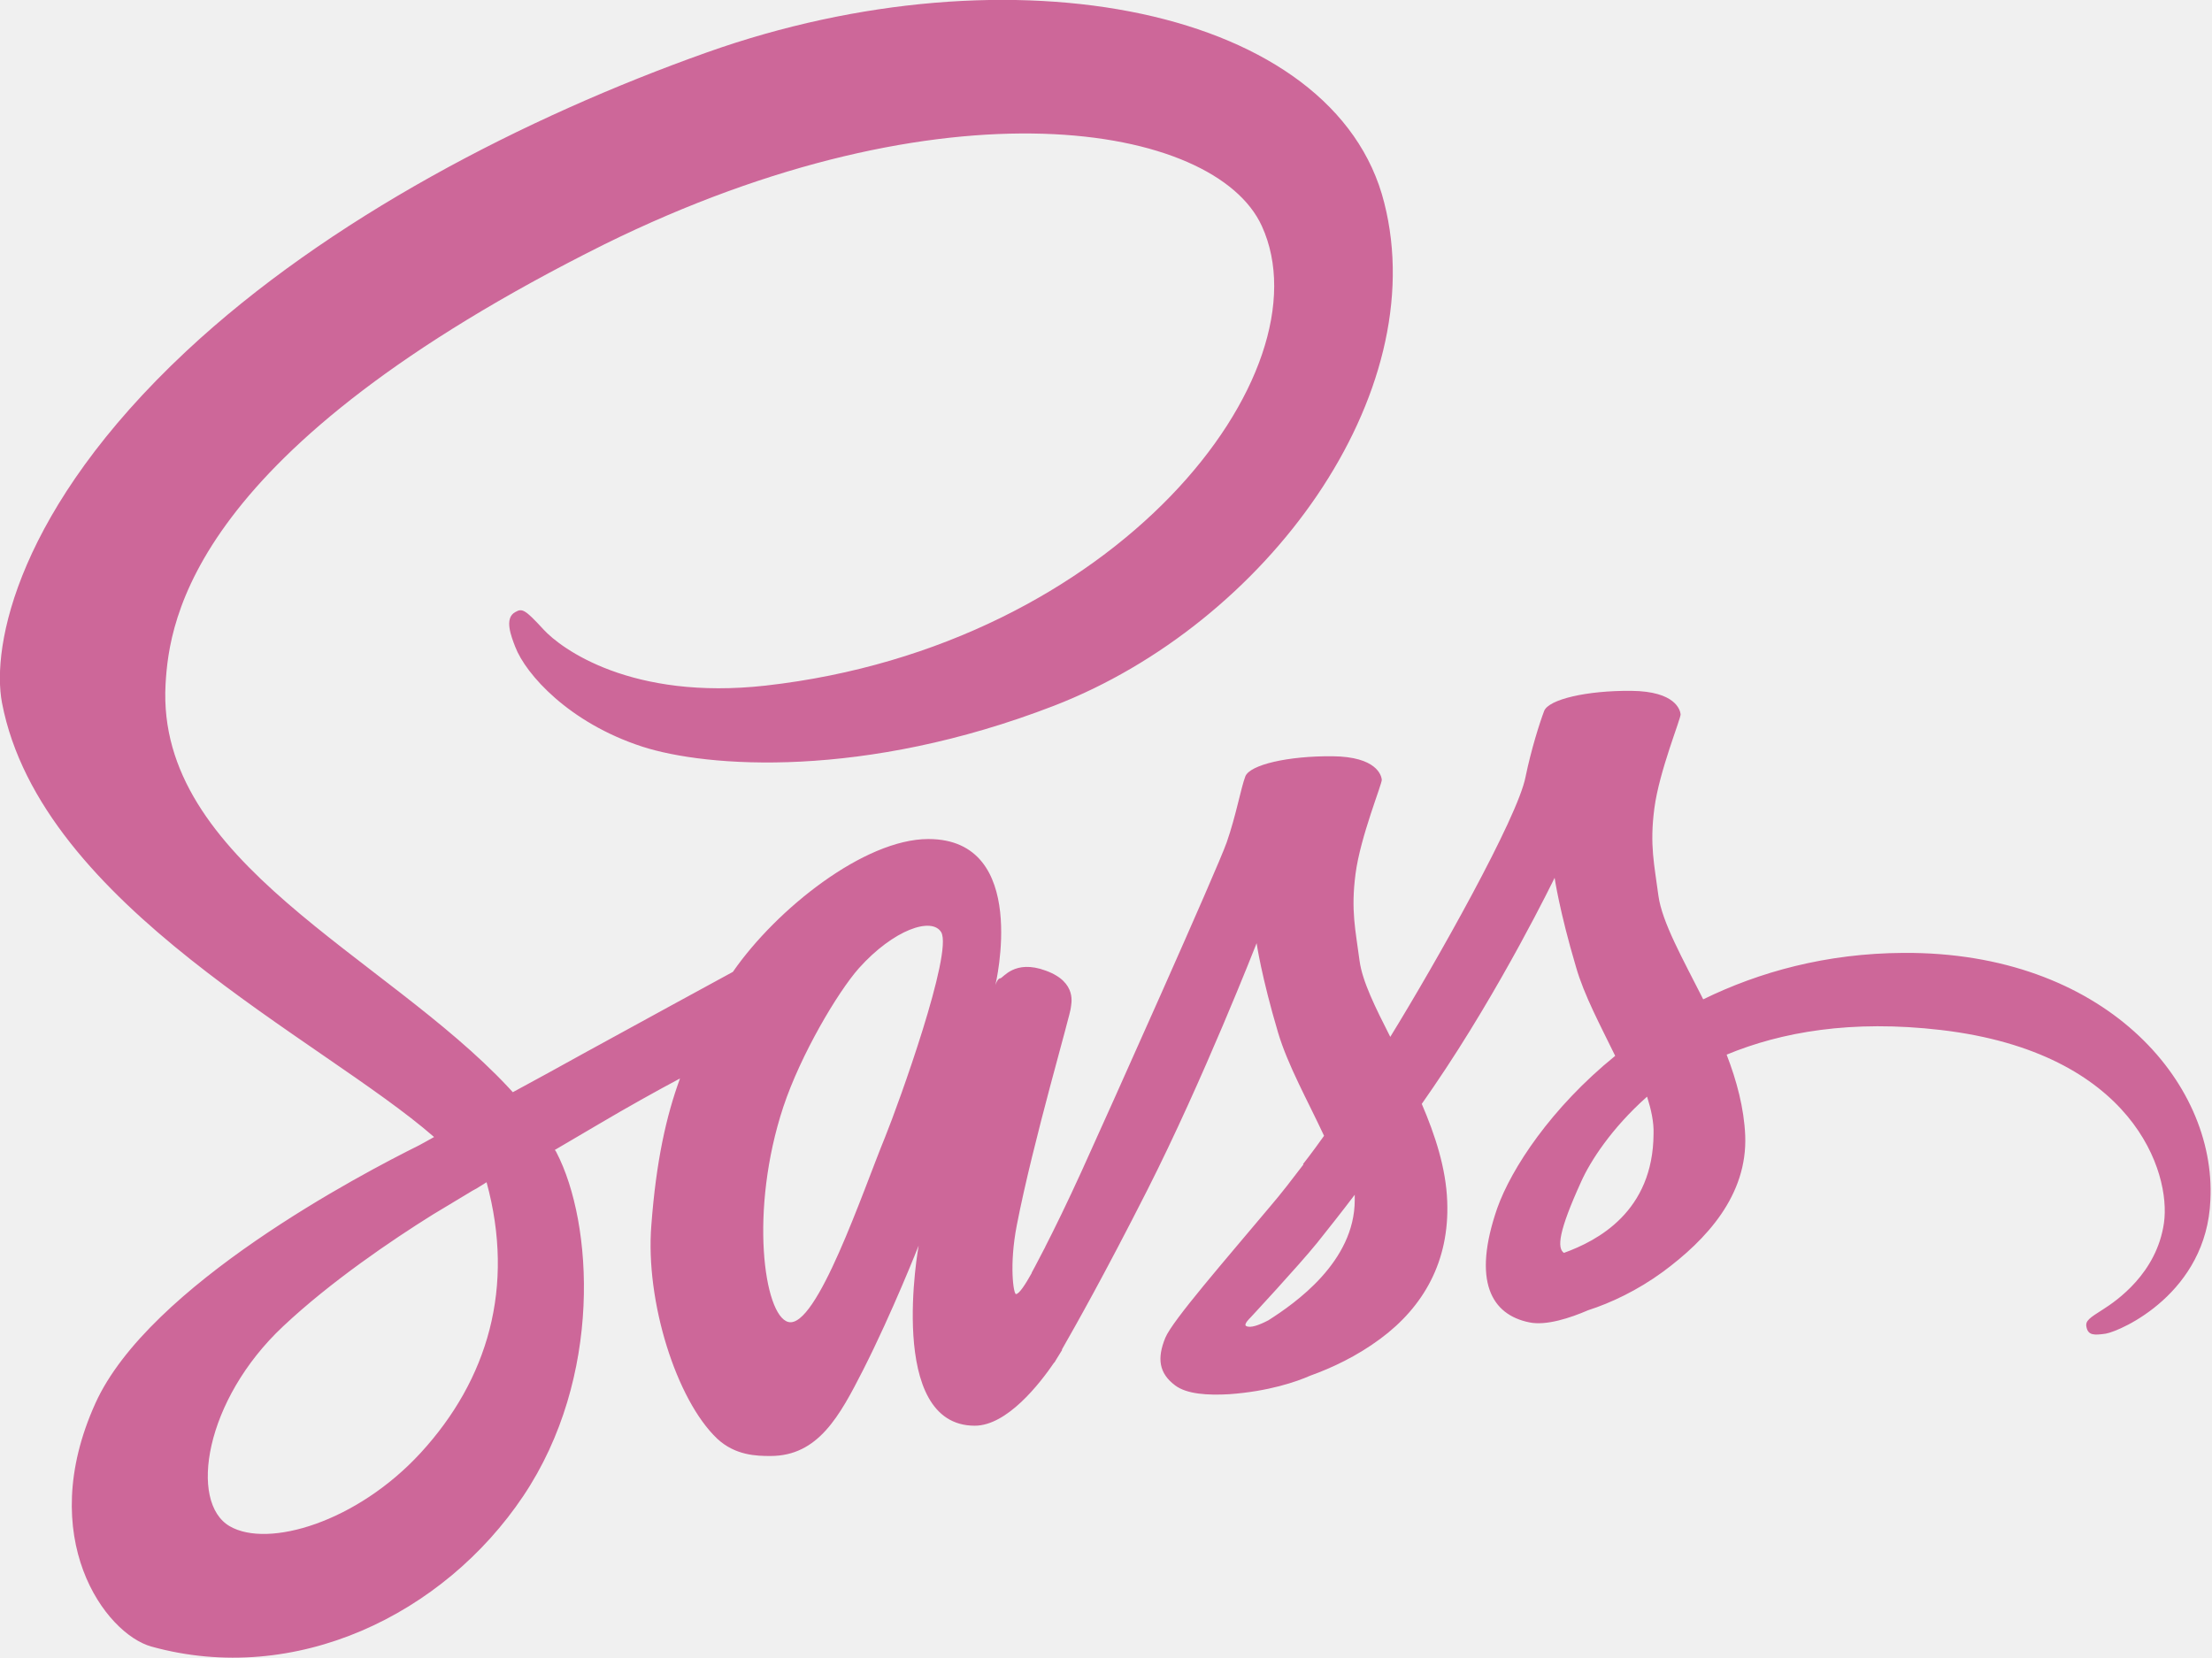
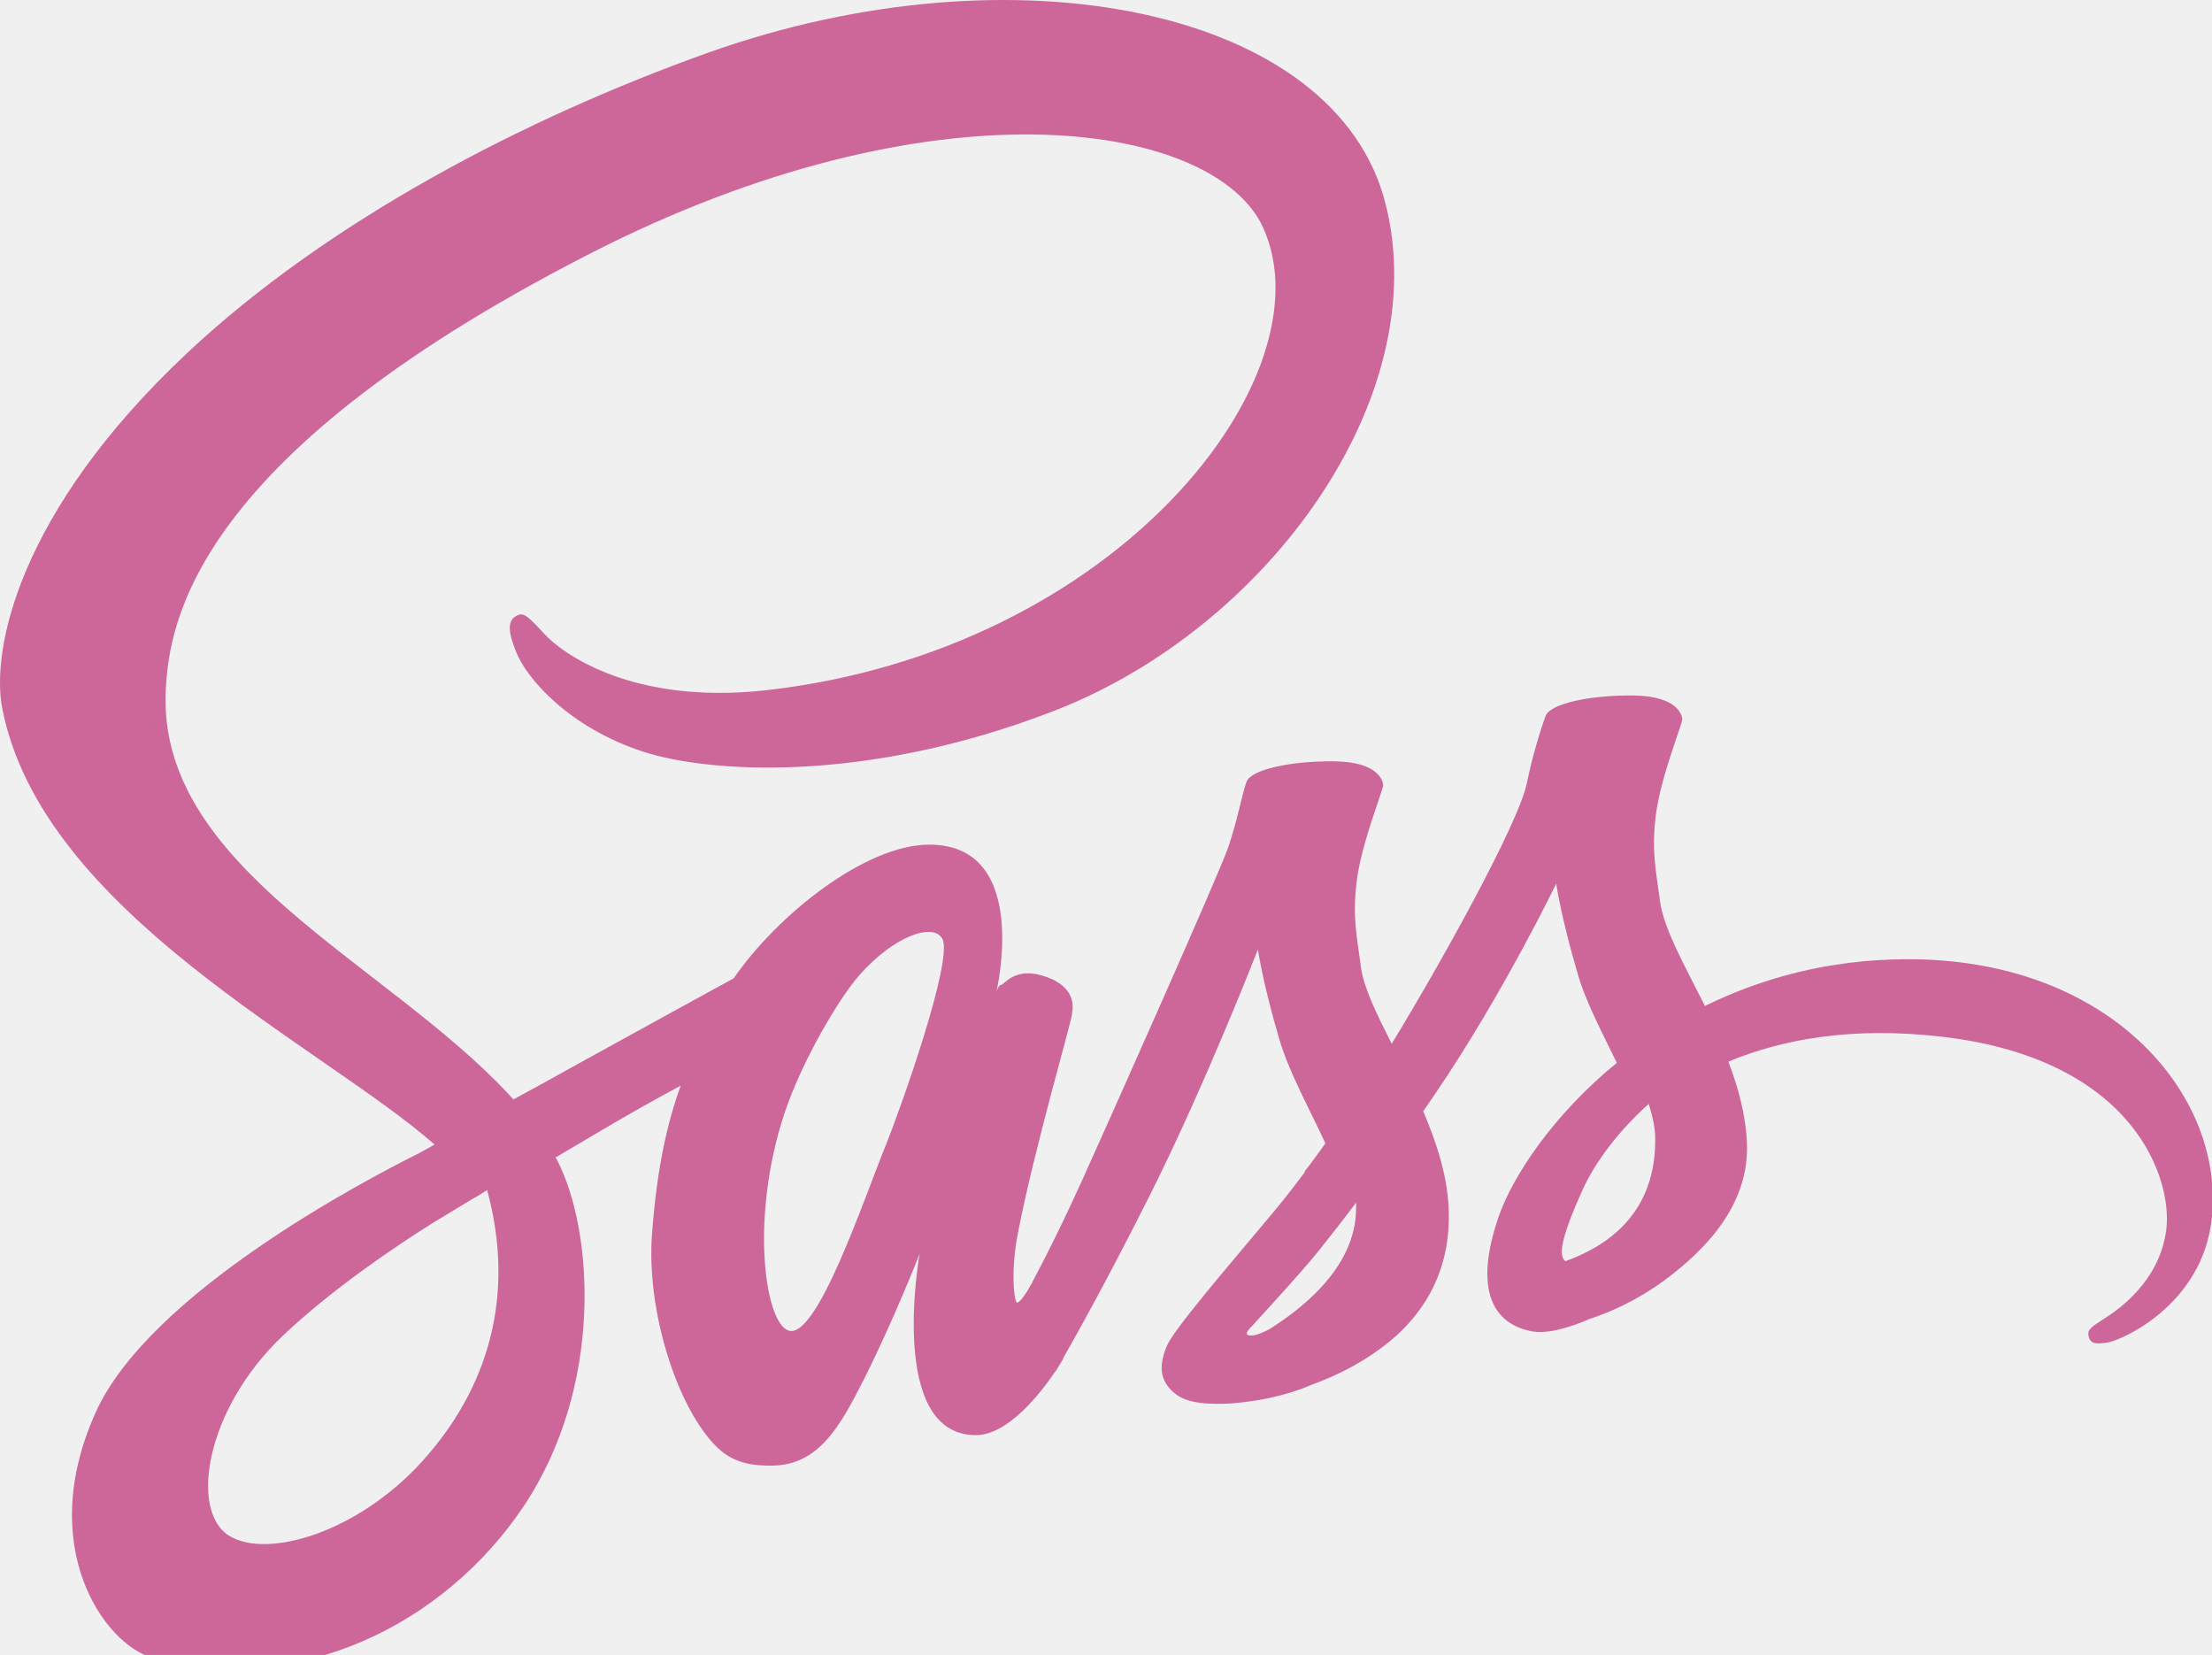
- <svg xmlns="http://www.w3.org/2000/svg" version="1.1" id="Layer_1" x="0px" y="0px" viewBox="0 0 547.8 410.6" enable-background="new 0 0 547.8 410.6" xml:space="preserve">
-   <path fill="#CD6799" d="M471.4,236c-19.1,0.1-35.7,4.7-49.6,11.5c-5.1-10.1-10.2-19.1-11.1-25.7c-1-7.7-2.2-12.4-1-21.6  c1.2-9.2,6.6-22.3,6.5-23.3s-1.2-5.7-12.2-5.8c-11-0.1-20.5,2.1-21.6,5c-1.1,2.9-3.2,9.5-4.6,16.3c-1.9,10-22,45.7-33.5,64.4  c-3.7-7.3-6.9-13.7-7.6-18.8c-1-7.7-2.2-12.4-1-21.6c1.2-9.2,6.6-22.3,6.5-23.3c-0.1-1-1.2-5.7-12.2-5.8c-11-0.1-20.5,2.1-21.6,5  c-1.1,2.9-2.3,9.7-4.6,16.3c-2.3,6.6-29,66.2-36,81.6c-3.6,7.9-6.7,14.2-8.9,18.5c0,0,0,0,0,0s-0.1,0.3-0.4,0.8  c-1.9,3.7-3,5.7-3,5.7s0,0,0,0.1c-1.5,2.7-3.1,5.2-3.9,5.2c-0.6,0-1.7-7.2,0.2-17c4-20.7,13.5-52.9,13.4-54c0-0.6,1.8-6.2-6.2-9.1  c-7.8-2.9-10.6,1.9-11.3,1.9c-0.7,0-1.2,1.7-1.2,1.7s8.7-36.2-16.6-36.2c-15.8,0-37.6,17.3-48.4,32.9c-6.8,3.7-21.3,11.6-36.8,20.1  c-5.9,3.3-12,6.6-17.7,9.7c-0.4-0.4-0.8-0.9-1.2-1.3c-30.6-32.7-87.2-55.8-84.8-99.7c0.9-16,6.4-58,108.7-109  C233.9,19,300.9,30.5,312.5,56c16.6,36.4-35.9,104-122.9,113.8c-33.2,3.7-50.6-9.1-55-13.9c-4.6-5-5.3-5.3-7-4.3c-2.8,1.5-1,6,0,8.6  c2.6,6.8,13.3,18.8,31.4,24.7c16,5.2,54.9,8.1,102-10.1c52.7-20.4,93.9-77.1,81.8-124.6C330.7,2,250.7-13.9,175,13  C130,29,81.2,54.2,46.1,87c-41.7,39-48.3,72.9-45.6,87.1c9.7,50.4,79.2,83.2,107,107.5c-1.4,0.8-2.7,1.5-3.8,2.1  c-13.9,6.9-66.9,34.6-80.1,63.9c-15,33.2,2.4,57,13.9,60.2c35.7,9.9,72.4-7.9,92.1-37.3c19.7-29.4,17.3-67.6,8.2-85.1  c-0.1-0.2-0.2-0.4-0.4-0.6c3.6-2.1,7.3-4.3,10.9-6.4c7.1-4.2,14.1-8.1,20.1-11.3c-3.4,9.3-5.9,20.4-7.1,36.4  c-1.5,18.8,6.2,43.2,16.3,52.8c4.5,4.2,9.8,4.3,13.2,4.3c11.8,0,17.1-9.8,23-21.4c7.2-14.2,13.7-30.7,13.7-30.7s-8.1,44.6,13.9,44.6  c8,0,16.1-10.4,19.7-15.7c0,0.1,0,0.1,0,0.1s0.2-0.3,0.6-1c0.8-1.3,1.3-2.1,1.3-2.1s0-0.1,0-0.2c3.2-5.6,10.4-18.3,21.1-39.4  c13.8-27.2,27.1-61.2,27.1-61.2s1.2,8.3,5.3,22.1c2.4,8.1,7.4,17,11.4,25.6c-3.2,4.5-5.2,7-5.2,7s0,0,0.1,0.1  c-2.6,3.4-5.4,7.1-8.5,10.7c-10.9,13-23.9,27.9-25.7,32.2c-2.1,5.1-1.6,8.8,2.4,11.8c2.9,2.2,8.1,2.5,13.4,2.2  c9.8-0.7,16.7-3.1,20.1-4.6c5.3-1.9,11.5-4.8,17.3-9.1c10.7-7.9,17.2-19.2,16.6-34.1c-0.3-8.2-3-16.4-6.3-24.1  c1-1.4,1.9-2.8,2.9-4.2c16.9-24.7,30-51.8,30-51.8s1.2,8.3,5.3,22.1c2,7,6.1,14.6,9.7,22c-15.9,12.9-25.7,27.9-29.2,37.7  c-6.3,18.2-1.4,26.4,7.9,28.3c4.2,0.9,10.2-1.1,14.6-3c5.6-1.8,12.2-4.9,18.5-9.5c10.7-7.9,21-18.9,20.4-33.8  c-0.3-6.8-2.1-13.5-4.6-20c13.5-5.6,30.9-8.7,53.1-6.1c47.6,5.6,57,35.3,55.2,47.8c-1.8,12.5-11.8,19.3-15.1,21.4  c-3.3,2.1-4.4,2.8-4.1,4.3c0.4,2.2,2,2.1,4.8,1.7c3.9-0.7,25-10.1,25.9-33.1C548.9,267.8,520.9,235.7,471.4,236z M104.2,359.8  C88.4,377,66.4,383.5,56.9,378c-10.2-5.9-6.2-31.3,13.2-49.5c11.8-11.1,27-21.4,37.1-27.7c2.3-1.4,5.7-3.4,9.8-5.9  c0.7-0.4,1.1-0.6,1.1-0.6l0,0c0.8-0.5,1.6-1,2.4-1.5C127.6,318.8,120.8,341.7,104.2,359.8z M219.2,281.6c-5.5,13.4-17,47.7-24,45.8  c-6-1.6-9.7-27.6-1.2-53.3c4.3-12.9,13.4-28.3,18.7-34.3c8.6-9.6,18.1-12.8,20.4-8.9C236,236,222.6,273.2,219.2,281.6z M314.1,327  c-2.3,1.2-4.5,2-5.5,1.4c-0.7-0.4,1-2,1-2s11.9-12.8,16.6-18.6c2.7-3.4,5.9-7.4,9.3-11.9c0,0.4,0,0.9,0,1.3  C335.5,312.5,320.7,322.8,314.1,327z M387.3,310.3c-1.7-1.2-1.4-5.2,4.3-17.7c2.2-4.9,7.4-13.1,16.3-21c1,3.2,1.7,6.3,1.6,9.2  C409.4,300.1,395.6,307.3,387.3,310.3z" />
-   <g>
- </g>
-   <g>
- </g>
-   <g>
- </g>
-   <g>
- </g>
-   <g>
- </g>
-   <g>
- </g>
+ <svg xmlns="http://www.w3.org/2000/svg" width="123" height="92" viewBox="0 0 123 92" fill="none">
+   <g clip-path="url(#clip0_86_65)">
+     <path d="M105.951 53.325C101.659 53.348 97.928 54.387 94.804 55.923C93.658 53.641 92.511 51.608 92.309 50.117C92.085 48.377 91.815 47.315 92.085 45.237C92.354 43.158 93.568 40.199 93.545 39.973C93.523 39.747 93.276 38.685 90.803 38.662C88.331 38.64 86.196 39.137 85.949 39.792C85.702 40.447 85.23 41.938 84.915 43.475C84.488 45.734 79.971 53.8 77.386 58.025C76.555 56.375 75.835 54.929 75.678 53.777C75.453 52.037 75.183 50.975 75.453 48.897C75.723 46.818 76.937 43.859 76.914 43.633C76.892 43.407 76.644 42.345 74.172 42.322C71.7 42.3 69.565 42.797 69.318 43.452C69.07 44.107 68.801 45.644 68.284 47.135C67.767 48.626 61.766 62.091 60.193 65.57C59.384 67.355 58.687 68.779 58.193 69.75C58.193 69.75 58.17 69.818 58.103 69.931C57.676 70.767 57.429 71.219 57.429 71.219C57.429 71.219 57.429 71.219 57.429 71.241C57.092 71.851 56.732 72.416 56.552 72.416C56.417 72.416 56.17 70.789 56.597 68.575C57.496 63.899 59.631 56.624 59.609 56.375C59.609 56.24 60.013 54.974 58.215 54.319C56.462 53.664 55.833 54.748 55.675 54.748C55.518 54.748 55.406 55.133 55.406 55.133C55.406 55.133 57.361 46.954 51.675 46.954C48.124 46.954 43.225 50.862 40.797 54.387C39.269 55.223 36.01 57.008 32.527 58.928C31.201 59.674 29.83 60.419 28.549 61.12C28.459 61.029 28.369 60.916 28.279 60.826C21.402 53.438 8.681 48.219 9.22 38.301C9.423 34.686 10.659 25.197 33.65 13.675C52.574 4.299 67.632 6.897 70.239 12.658C73.97 20.882 62.171 36.155 42.618 38.369C35.156 39.205 31.246 36.313 30.257 35.228C29.223 34.099 29.066 34.031 28.683 34.257C28.054 34.596 28.459 35.612 28.683 36.2C29.268 37.736 31.673 40.447 35.741 41.78C39.337 42.955 48.079 43.61 58.665 39.498C70.509 34.889 79.768 22.079 77.049 11.348C74.329 0.458 56.35 -3.134 39.337 2.943C29.223 6.558 18.255 12.251 10.367 19.662C0.995 28.473 -0.489 36.132 0.118 39.34C2.298 50.727 17.918 58.137 24.166 63.627C23.852 63.808 23.559 63.966 23.312 64.102C20.188 65.661 8.277 71.919 5.31 78.539C1.939 86.04 5.849 91.417 8.434 92.14C16.457 94.376 24.706 90.355 29.133 83.713C33.56 77.07 33.021 68.44 30.976 64.486C30.953 64.441 30.931 64.396 30.886 64.35C31.695 63.876 32.527 63.379 33.336 62.904C34.931 61.956 36.505 61.075 37.853 60.352C37.089 62.453 36.527 64.96 36.258 68.575C35.92 72.823 37.651 78.335 39.921 80.504C40.932 81.453 42.123 81.476 42.888 81.476C45.539 81.476 46.731 79.262 48.057 76.641C49.675 73.433 51.136 69.705 51.136 69.705C51.136 69.705 49.315 79.781 54.26 79.781C56.058 79.781 57.878 77.432 58.687 76.234C58.687 76.257 58.687 76.257 58.687 76.257C58.687 76.257 58.732 76.189 58.822 76.031C59.002 75.737 59.114 75.556 59.114 75.556C59.114 75.556 59.114 75.534 59.114 75.511C59.833 74.246 61.452 71.377 63.856 66.61C66.958 60.465 69.947 52.783 69.947 52.783C69.947 52.783 70.217 54.658 71.138 57.776C71.677 59.606 72.801 61.617 73.7 63.56C72.981 64.576 72.531 65.141 72.531 65.141C72.531 65.141 72.531 65.141 72.554 65.164C71.97 65.932 71.34 66.768 70.644 67.581C68.194 70.518 65.272 73.885 64.868 74.856C64.396 76.008 64.508 76.844 65.407 77.522C66.059 78.019 67.228 78.087 68.419 78.019C70.621 77.861 72.172 77.319 72.936 76.98C74.127 76.551 75.521 75.895 76.824 74.924C79.229 73.139 80.69 70.586 80.555 67.22C80.487 65.367 79.881 63.514 79.139 61.775C79.364 61.459 79.566 61.142 79.791 60.826C83.589 55.245 86.533 49.123 86.533 49.123C86.533 49.123 86.803 50.998 87.724 54.116C88.174 55.697 89.095 57.414 89.904 59.086C86.331 62.001 84.128 65.39 83.342 67.604C81.926 71.716 83.027 73.568 85.117 73.998C86.061 74.201 87.41 73.749 88.399 73.32C89.657 72.913 91.141 72.213 92.556 71.174C94.961 69.389 97.276 66.903 97.141 63.537C97.074 62.001 96.669 60.487 96.107 59.019C99.141 57.753 103.052 57.053 108.041 57.64C118.739 58.906 120.852 65.616 120.447 68.44C120.043 71.264 117.795 72.8 117.054 73.275C116.312 73.749 116.065 73.907 116.132 74.246C116.222 74.743 116.582 74.721 117.211 74.63C118.088 74.472 122.83 72.348 123.032 67.152C123.369 60.51 117.076 53.257 105.951 53.325ZM23.424 81.295C19.873 85.181 14.929 86.65 12.794 85.407C10.502 84.074 11.4 78.335 15.761 74.224C18.413 71.716 21.829 69.389 24.099 67.965C24.616 67.649 25.38 67.197 26.301 66.632C26.459 66.542 26.548 66.497 26.548 66.497C26.728 66.384 26.908 66.271 27.088 66.158C28.683 72.032 27.155 77.206 23.424 81.295ZM49.27 63.627C48.034 66.655 45.45 74.404 43.876 73.975C42.528 73.614 41.696 67.739 43.607 61.933C44.573 59.019 46.618 55.539 47.809 54.184C49.742 52.015 51.877 51.292 52.394 52.173C53.046 53.325 50.034 61.73 49.27 63.627ZM70.599 73.885C70.082 74.156 69.587 74.337 69.363 74.201C69.205 74.111 69.587 73.749 69.587 73.749C69.587 73.749 72.262 70.857 73.318 69.547C73.925 68.779 74.644 67.875 75.408 66.858C75.408 66.949 75.408 67.062 75.408 67.152C75.408 70.609 72.082 72.936 70.599 73.885ZM87.05 70.112C86.668 69.841 86.736 68.937 88.016 66.113C88.511 65.006 89.68 63.153 91.68 61.368C91.905 62.091 92.062 62.792 92.04 63.447C92.017 67.807 88.915 69.434 87.05 70.112Z" fill="#CD6799" />
+   </g>
+   <defs>
+     <clipPath id="clip0_86_65">
+       <rect width="123" height="92" fill="white" />
+     </clipPath>
+   </defs>
</svg>
